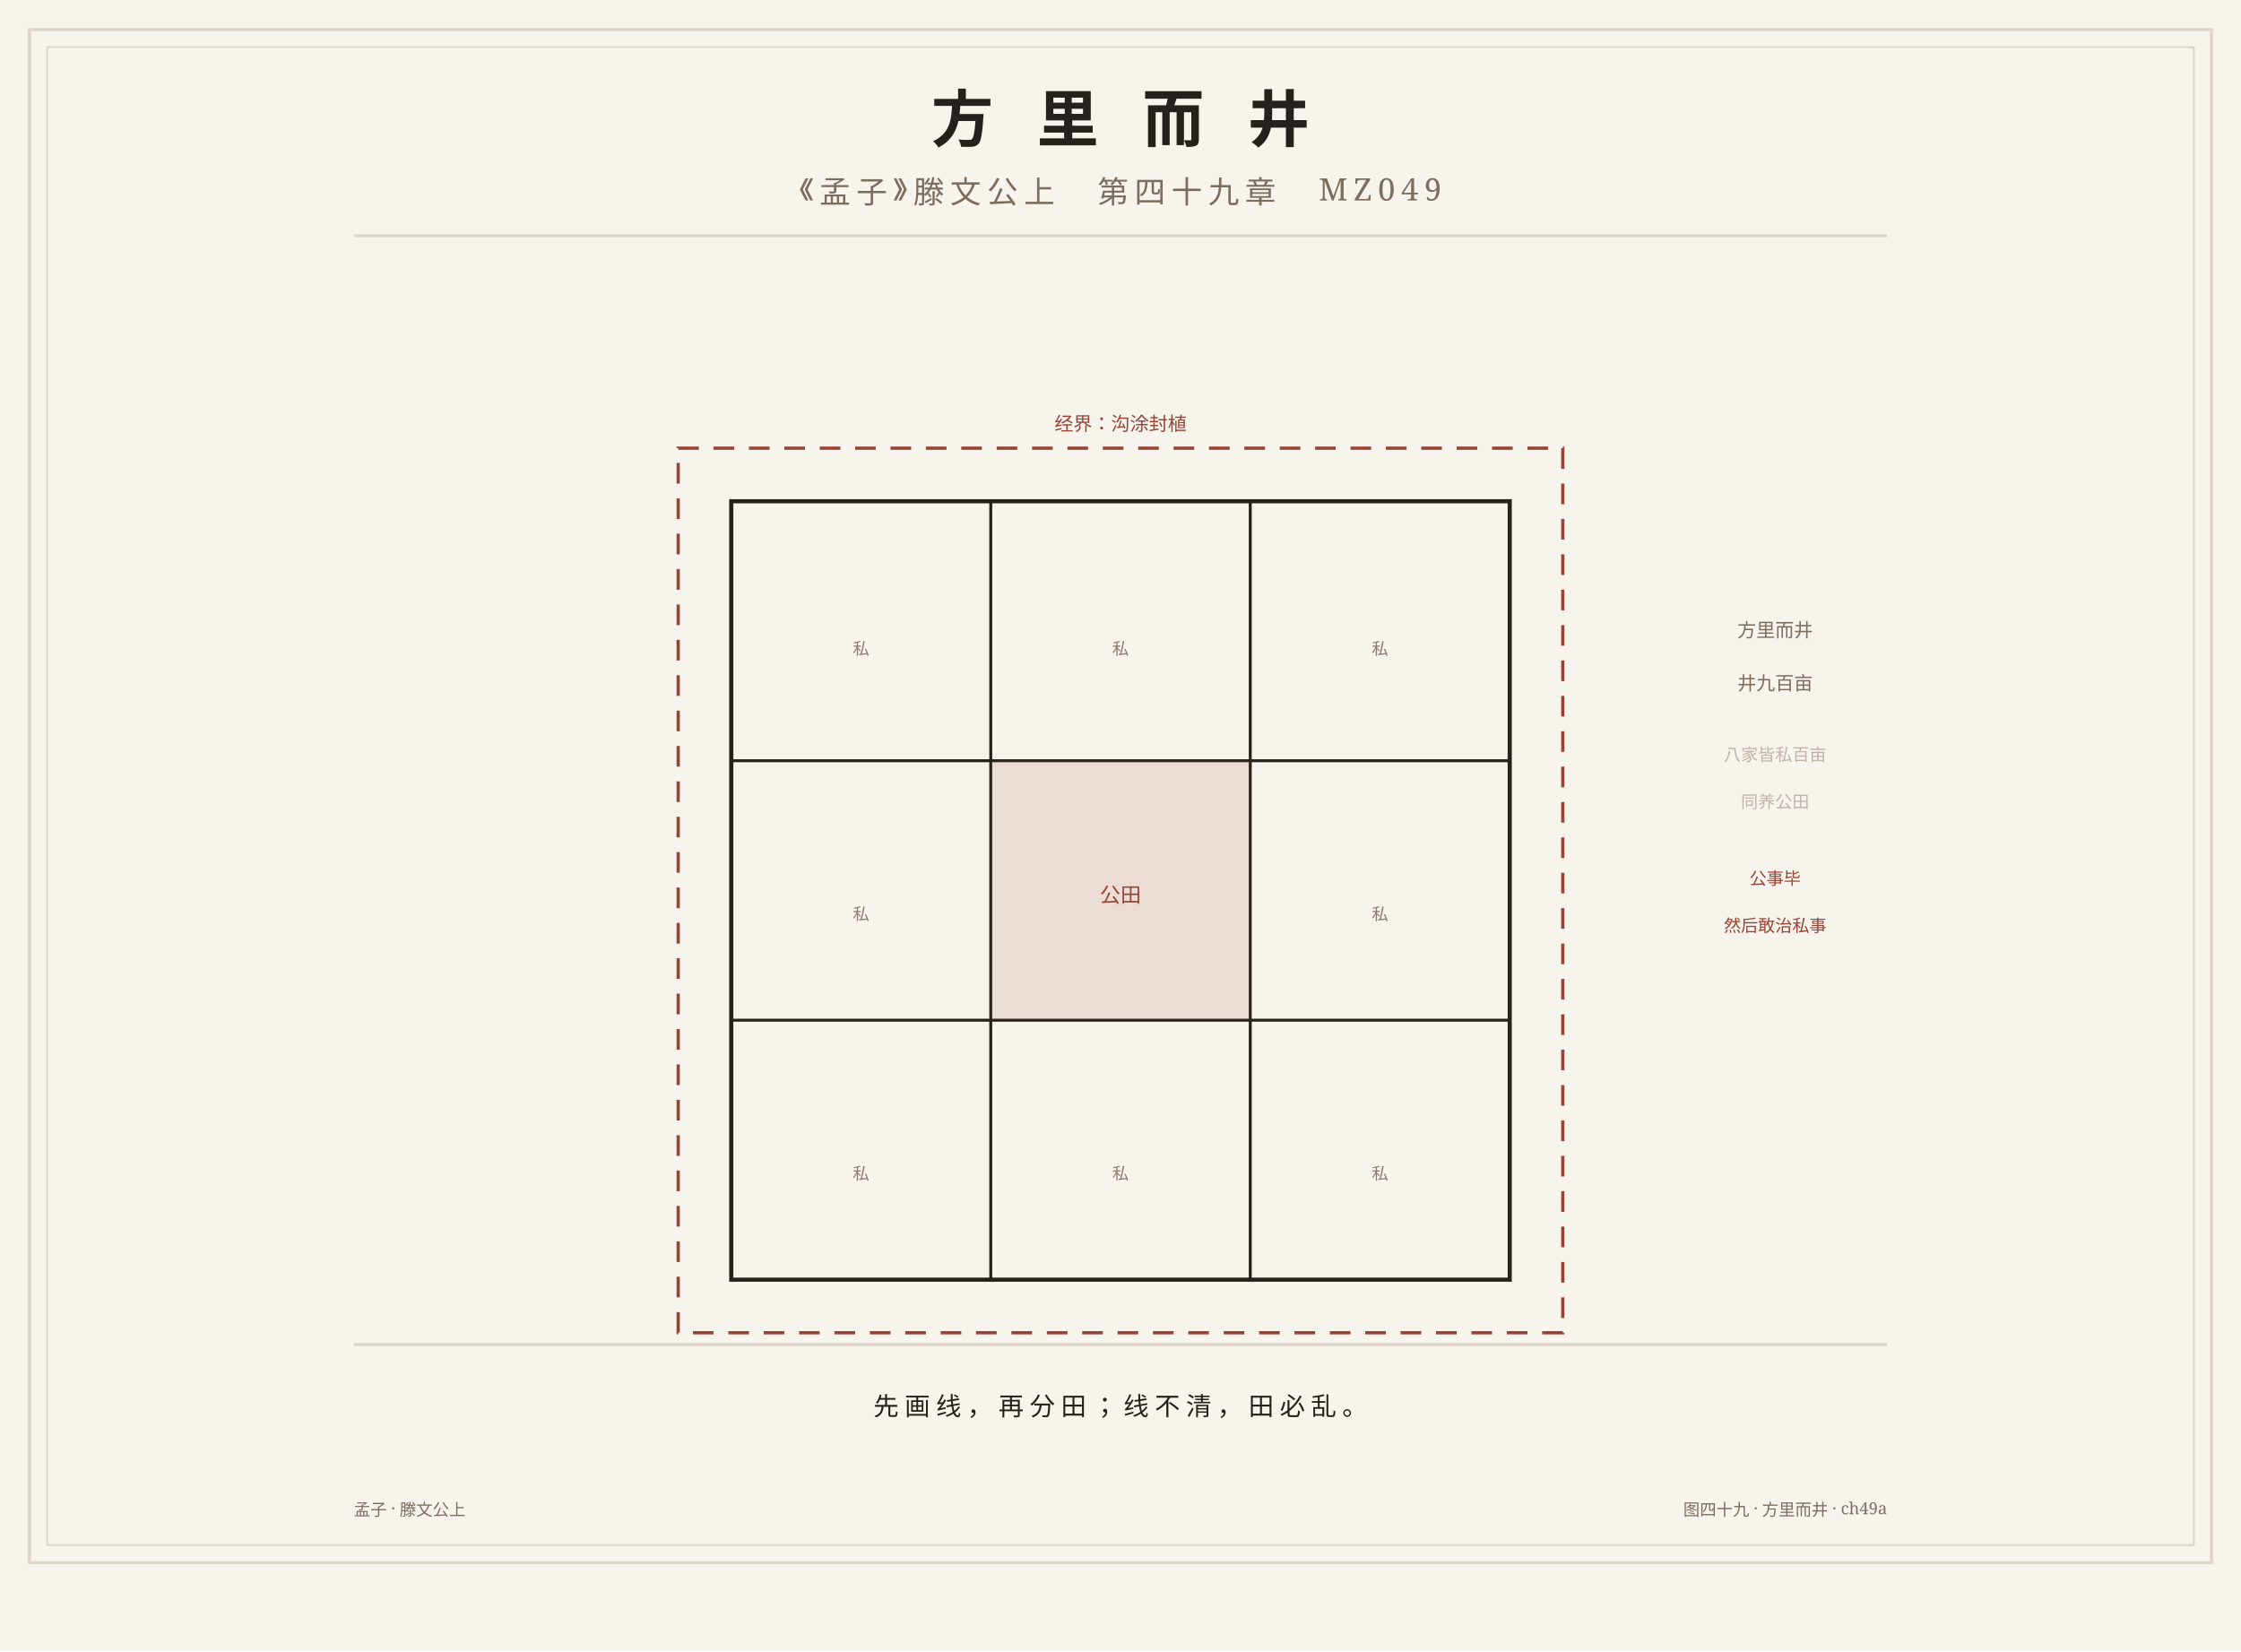
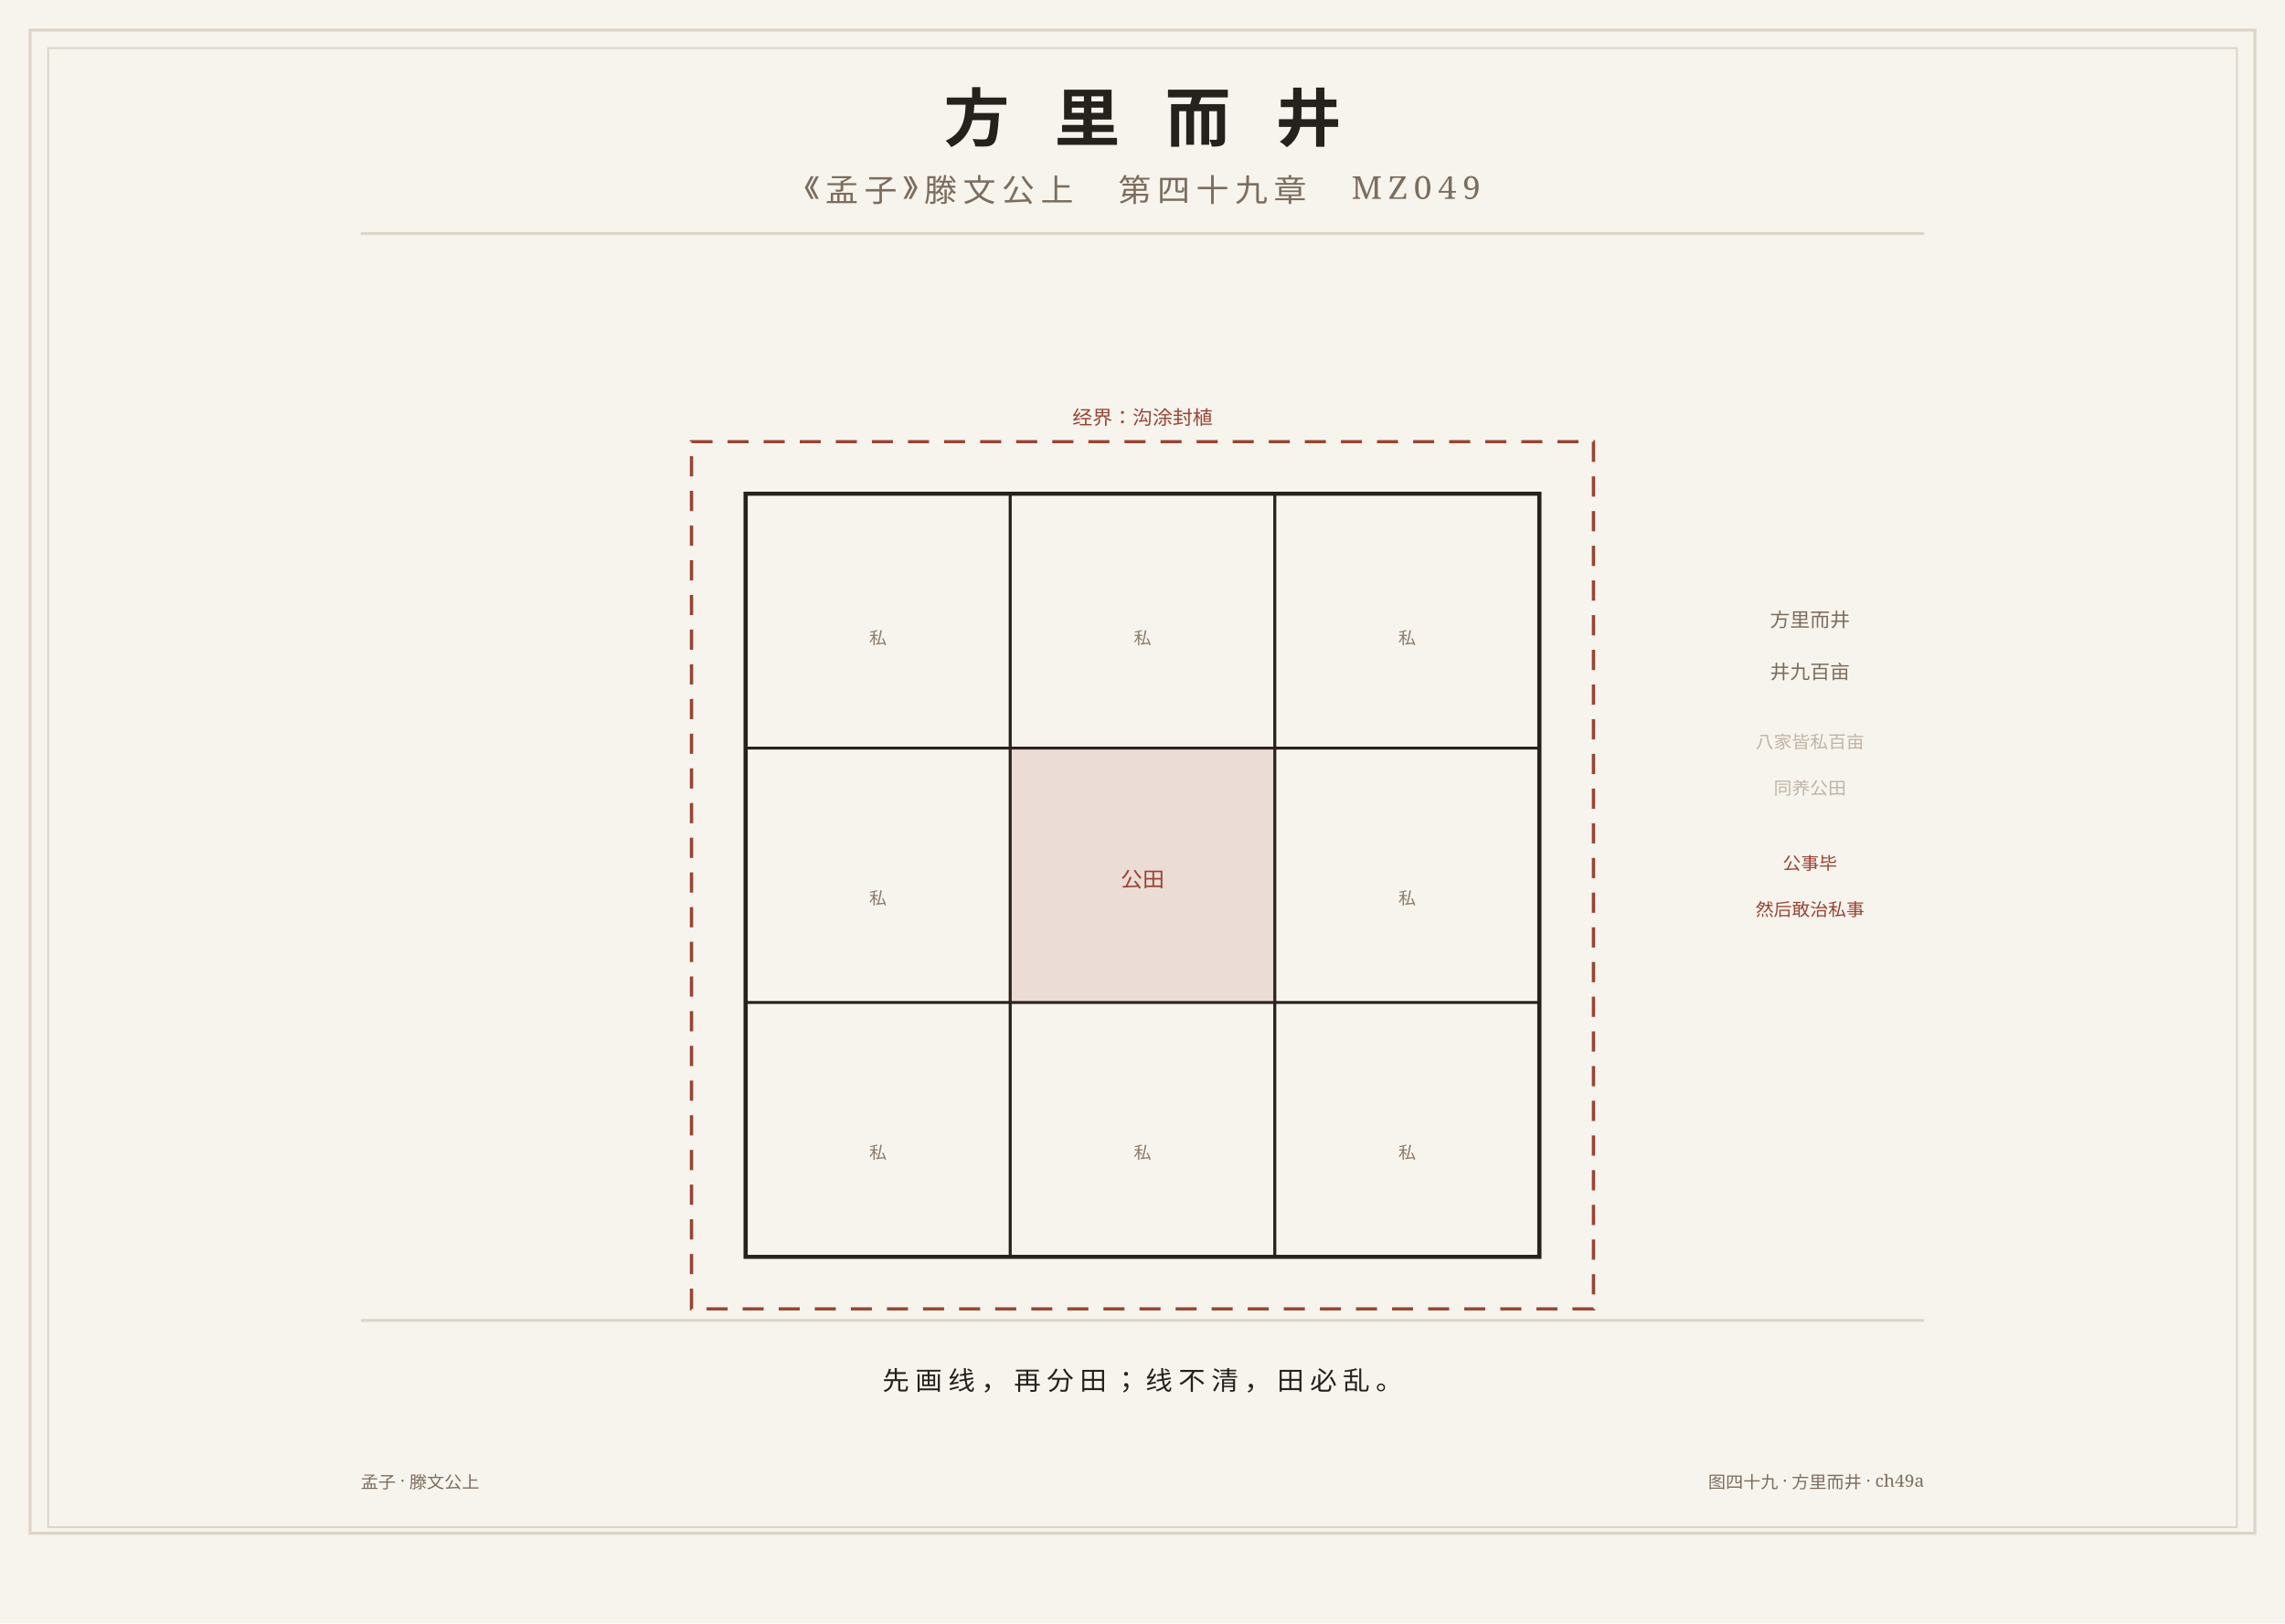
- <svg xmlns="http://www.w3.org/2000/svg" viewBox="0 0 760 560" width="760" height="560" font-family="'Noto Serif SC','Songti SC','Source Han Serif SC',serif">
-   <rect x="0" y="0" width="760" height="560" fill="#F7F4EE" />
-   <rect x="10" y="10" width="740" height="520" fill="none" stroke="#DCD5C8" stroke-width="1" />
-   <rect x="16" y="16" width="728" height="508" fill="none" stroke="#DCD5C8" stroke-width="0.6" />
-   <text x="380" y="48" text-anchor="middle" font-size="21" letter-spacing="5" fill="#25211D" font-weight="700">方 里 而 井</text>
-   <text x="380" y="68" text-anchor="middle" font-size="10.5" letter-spacing="2" fill="#7C6D5C">《孟子》滕文公上　第四十九章　MZ049</text>
-   <line x1="120" y1="80" x2="640" y2="80" stroke="#DCD5C8" stroke-width="1" />
-   <rect x="248" y="170" width="264" height="264" fill="none" stroke="#25211D" stroke-width="1.4" />
-   <line x1="336" y1="170" x2="336" y2="434" stroke="#25211D" stroke-width="1" />
-   <line x1="424" y1="170" x2="424" y2="434" stroke="#25211D" stroke-width="1" />
-   <line x1="248" y1="258" x2="512" y2="258" stroke="#25211D" stroke-width="1" />
-   <line x1="248" y1="346" x2="512" y2="346" stroke="#25211D" stroke-width="1" />
-   <rect x="336" y="258" width="88" height="88" fill="#994433" opacity="0.13" />
-   <text x="380" y="306" text-anchor="middle" font-size="7" fill="#994433">公田</text>
-   <text x="292" y="222" text-anchor="middle" font-size="5.6" fill="#8C7B69">私</text>
-   <text x="380" y="222" text-anchor="middle" font-size="5.6" fill="#8C7B69">私</text>
-   <text x="468" y="222" text-anchor="middle" font-size="5.6" fill="#8C7B69">私</text>
-   <text x="292" y="312" text-anchor="middle" font-size="5.6" fill="#8C7B69">私</text>
-   <text x="468" y="312" text-anchor="middle" font-size="5.6" fill="#8C7B69">私</text>
-   <text x="292" y="400" text-anchor="middle" font-size="5.6" fill="#8C7B69">私</text>
-   <text x="380" y="400" text-anchor="middle" font-size="5.6" fill="#8C7B69">私</text>
-   <text x="468" y="400" text-anchor="middle" font-size="5.6" fill="#8C7B69">私</text>
-   <rect x="230" y="152" width="300" height="300" fill="none" stroke="#994433" stroke-width="1.1" stroke-dasharray="7 5" />
-   <text x="380" y="146" text-anchor="middle" font-size="6.4" fill="#994433">经界：沟涂封植</text>
-   <text x="602" y="216" text-anchor="middle" font-size="6.4" fill="#7C6D5C">方里而井</text>
-   <text x="602" y="234" text-anchor="middle" font-size="6.4" fill="#7C6D5C">井九百亩</text>
-   <text x="602" y="258" text-anchor="middle" font-size="5.8" fill="#BFB4A4">八家皆私百亩</text>
-   <text x="602" y="274" text-anchor="middle" font-size="5.8" fill="#BFB4A4">同养公田</text>
-   <text x="602" y="300" text-anchor="middle" font-size="5.8" fill="#994433">公事毕</text>
-   <text x="602" y="316" text-anchor="middle" font-size="5.8" fill="#994433">然后敢治私事</text>
-   <line x1="120" y1="456" x2="640" y2="456" stroke="#DCD5C8" stroke-width="1" />
-   <text x="380" y="480" text-anchor="middle" font-size="8.6" letter-spacing="2" fill="#25211D">先画线，再分田；线不清，田必乱。</text>
-   <text x="120" y="514" font-size="5.6" fill="#7C6D5C">孟子 · 滕文公上</text>
-   <text x="640" y="514" text-anchor="end" font-size="5.6" fill="#7C6D5C">图四十九 · 方里而井 · ch49a</text>
+ <svg xmlns="http://www.w3.org/2000/svg" viewBox="0 0 760 540" width="760" height="540" font-family="'Noto Serif SC','Songti SC','Source Han Serif SC',serif">
+   <rect x="0" y="0" width="760" height="540" fill="#F7F4EE" />
+   <rect x="10" y="10" width="740" height="500" fill="none" stroke="#DCD5C8" stroke-width="1" />
+   <rect x="16" y="16" width="728" height="492" fill="none" stroke="#DCD5C8" stroke-width="0.6" />
+   <g transform="translate(0,0.769) scale(1,0.961538)">
+     <text x="380" y="48" text-anchor="middle" font-size="21.84" letter-spacing="5" fill="#25211D" font-weight="700">方 里 而 井</text>
+     <text x="380" y="68" text-anchor="middle" font-size="10.92" letter-spacing="2" fill="#7C6D5C">《孟子》滕文公上　第四十九章　MZ049</text>
+     <line x1="120" y1="80" x2="640" y2="80" stroke="#DCD5C8" stroke-width="1" />
+     <rect x="248" y="170" width="264" height="264" fill="none" stroke="#25211D" stroke-width="1.4" />
+     <line x1="336" y1="170" x2="336" y2="434" stroke="#25211D" stroke-width="1" />
+     <line x1="424" y1="170" x2="424" y2="434" stroke="#25211D" stroke-width="1" />
+     <line x1="248" y1="258" x2="512" y2="258" stroke="#25211D" stroke-width="1" />
+     <line x1="248" y1="346" x2="512" y2="346" stroke="#25211D" stroke-width="1" />
+     <rect x="336" y="258" width="88" height="88" fill="#994433" opacity="0.13" />
+     <text x="380" y="306" text-anchor="middle" font-size="7.28" fill="#994433">公田</text>
+     <text x="292" y="222" text-anchor="middle" font-size="5.82" fill="#8C7B69">私</text>
+     <text x="380" y="222" text-anchor="middle" font-size="5.82" fill="#8C7B69">私</text>
+     <text x="468" y="222" text-anchor="middle" font-size="5.82" fill="#8C7B69">私</text>
+     <text x="292" y="312" text-anchor="middle" font-size="5.82" fill="#8C7B69">私</text>
+     <text x="468" y="312" text-anchor="middle" font-size="5.82" fill="#8C7B69">私</text>
+     <text x="292" y="400" text-anchor="middle" font-size="5.82" fill="#8C7B69">私</text>
+     <text x="380" y="400" text-anchor="middle" font-size="5.82" fill="#8C7B69">私</text>
+     <text x="468" y="400" text-anchor="middle" font-size="5.82" fill="#8C7B69">私</text>
+     <rect x="230" y="152" width="300" height="300" fill="none" stroke="#994433" stroke-width="1.1" stroke-dasharray="7 5" />
+     <text x="380" y="146" text-anchor="middle" font-size="6.66" fill="#994433">经界：沟涂封植</text>
+     <text x="602" y="216" text-anchor="middle" font-size="6.66" fill="#7C6D5C">方里而井</text>
+     <text x="602" y="234" text-anchor="middle" font-size="6.66" fill="#7C6D5C">井九百亩</text>
+     <text x="602" y="258" text-anchor="middle" font-size="6.03" fill="#BFB4A4">八家皆私百亩</text>
+     <text x="602" y="274" text-anchor="middle" font-size="6.03" fill="#BFB4A4">同养公田</text>
+     <text x="602" y="300" text-anchor="middle" font-size="6.03" fill="#994433">公事毕</text>
+     <text x="602" y="316" text-anchor="middle" font-size="6.03" fill="#994433">然后敢治私事</text>
+     <line x1="120" y1="456" x2="640" y2="456" stroke="#DCD5C8" stroke-width="1" />
+     <text x="380" y="480" text-anchor="middle" font-size="8.94" letter-spacing="2" fill="#25211D">先画线，再分田；线不清，田必乱。</text>
+     <text x="120" y="514" font-size="5.82" fill="#7C6D5C">孟子 · 滕文公上</text>
+     <text x="640" y="514" text-anchor="end" font-size="5.82" fill="#7C6D5C">图四十九 · 方里而井 · ch49a</text>
+   </g>
</svg>
